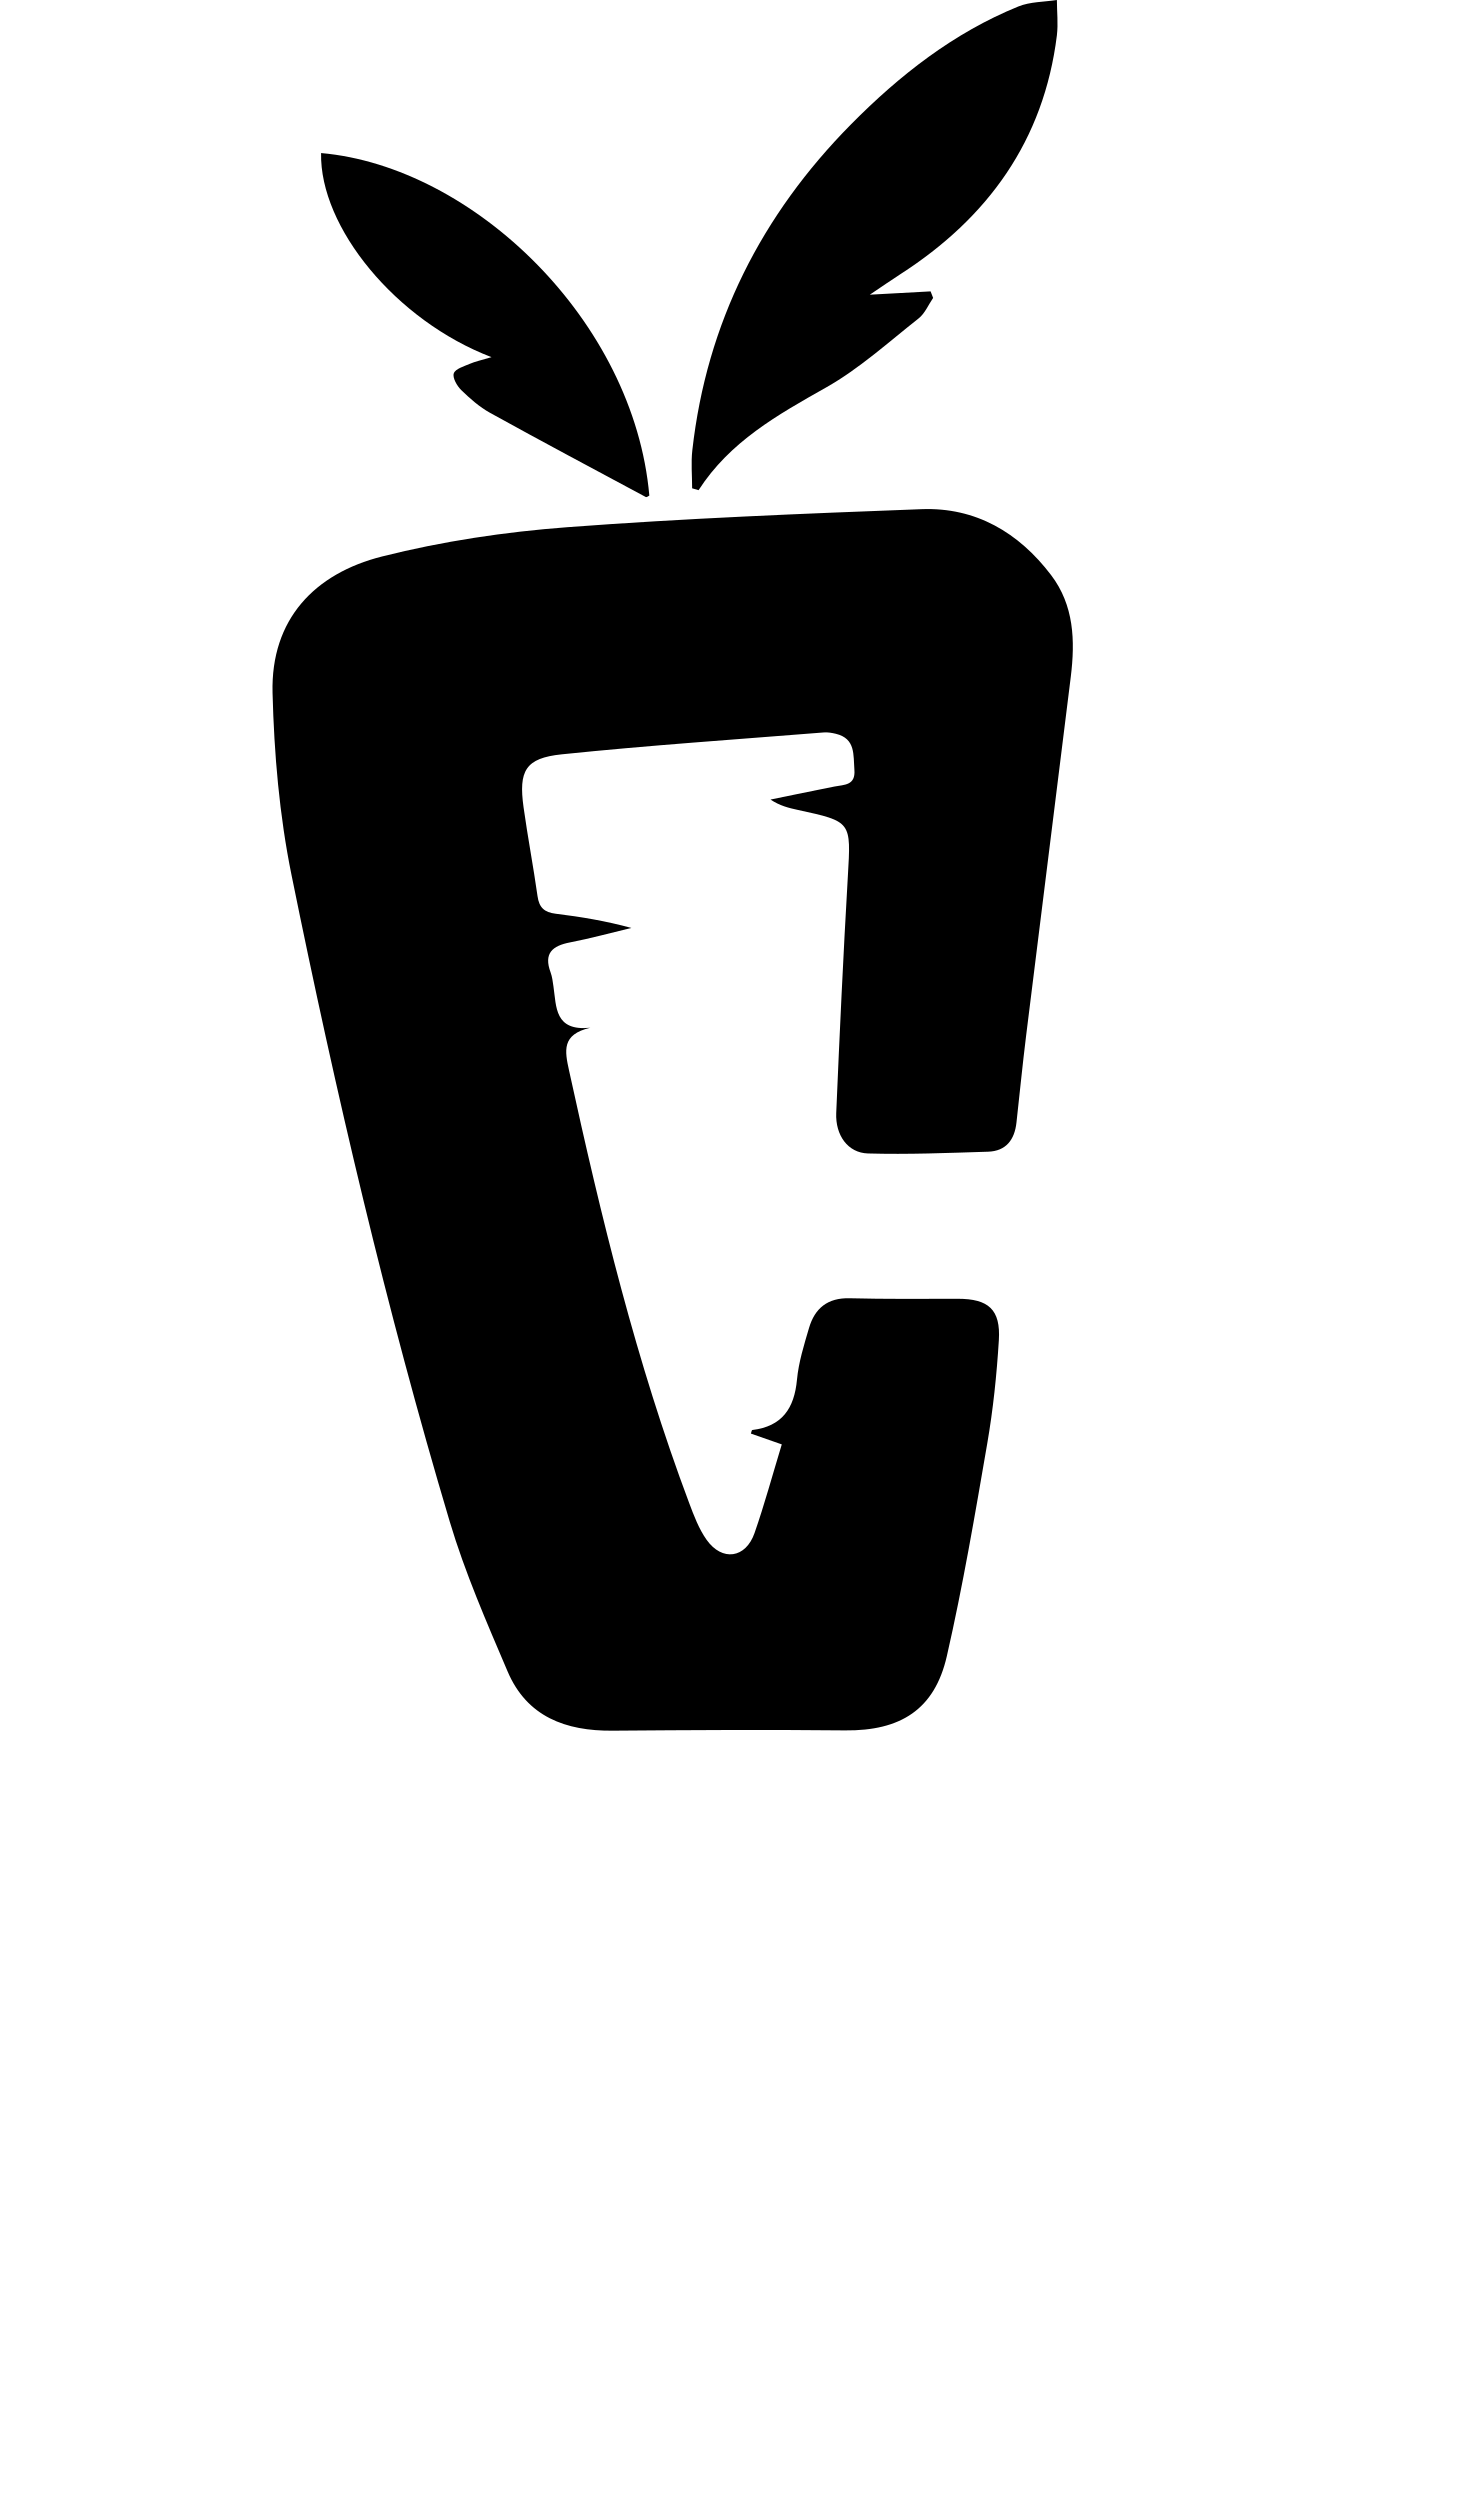
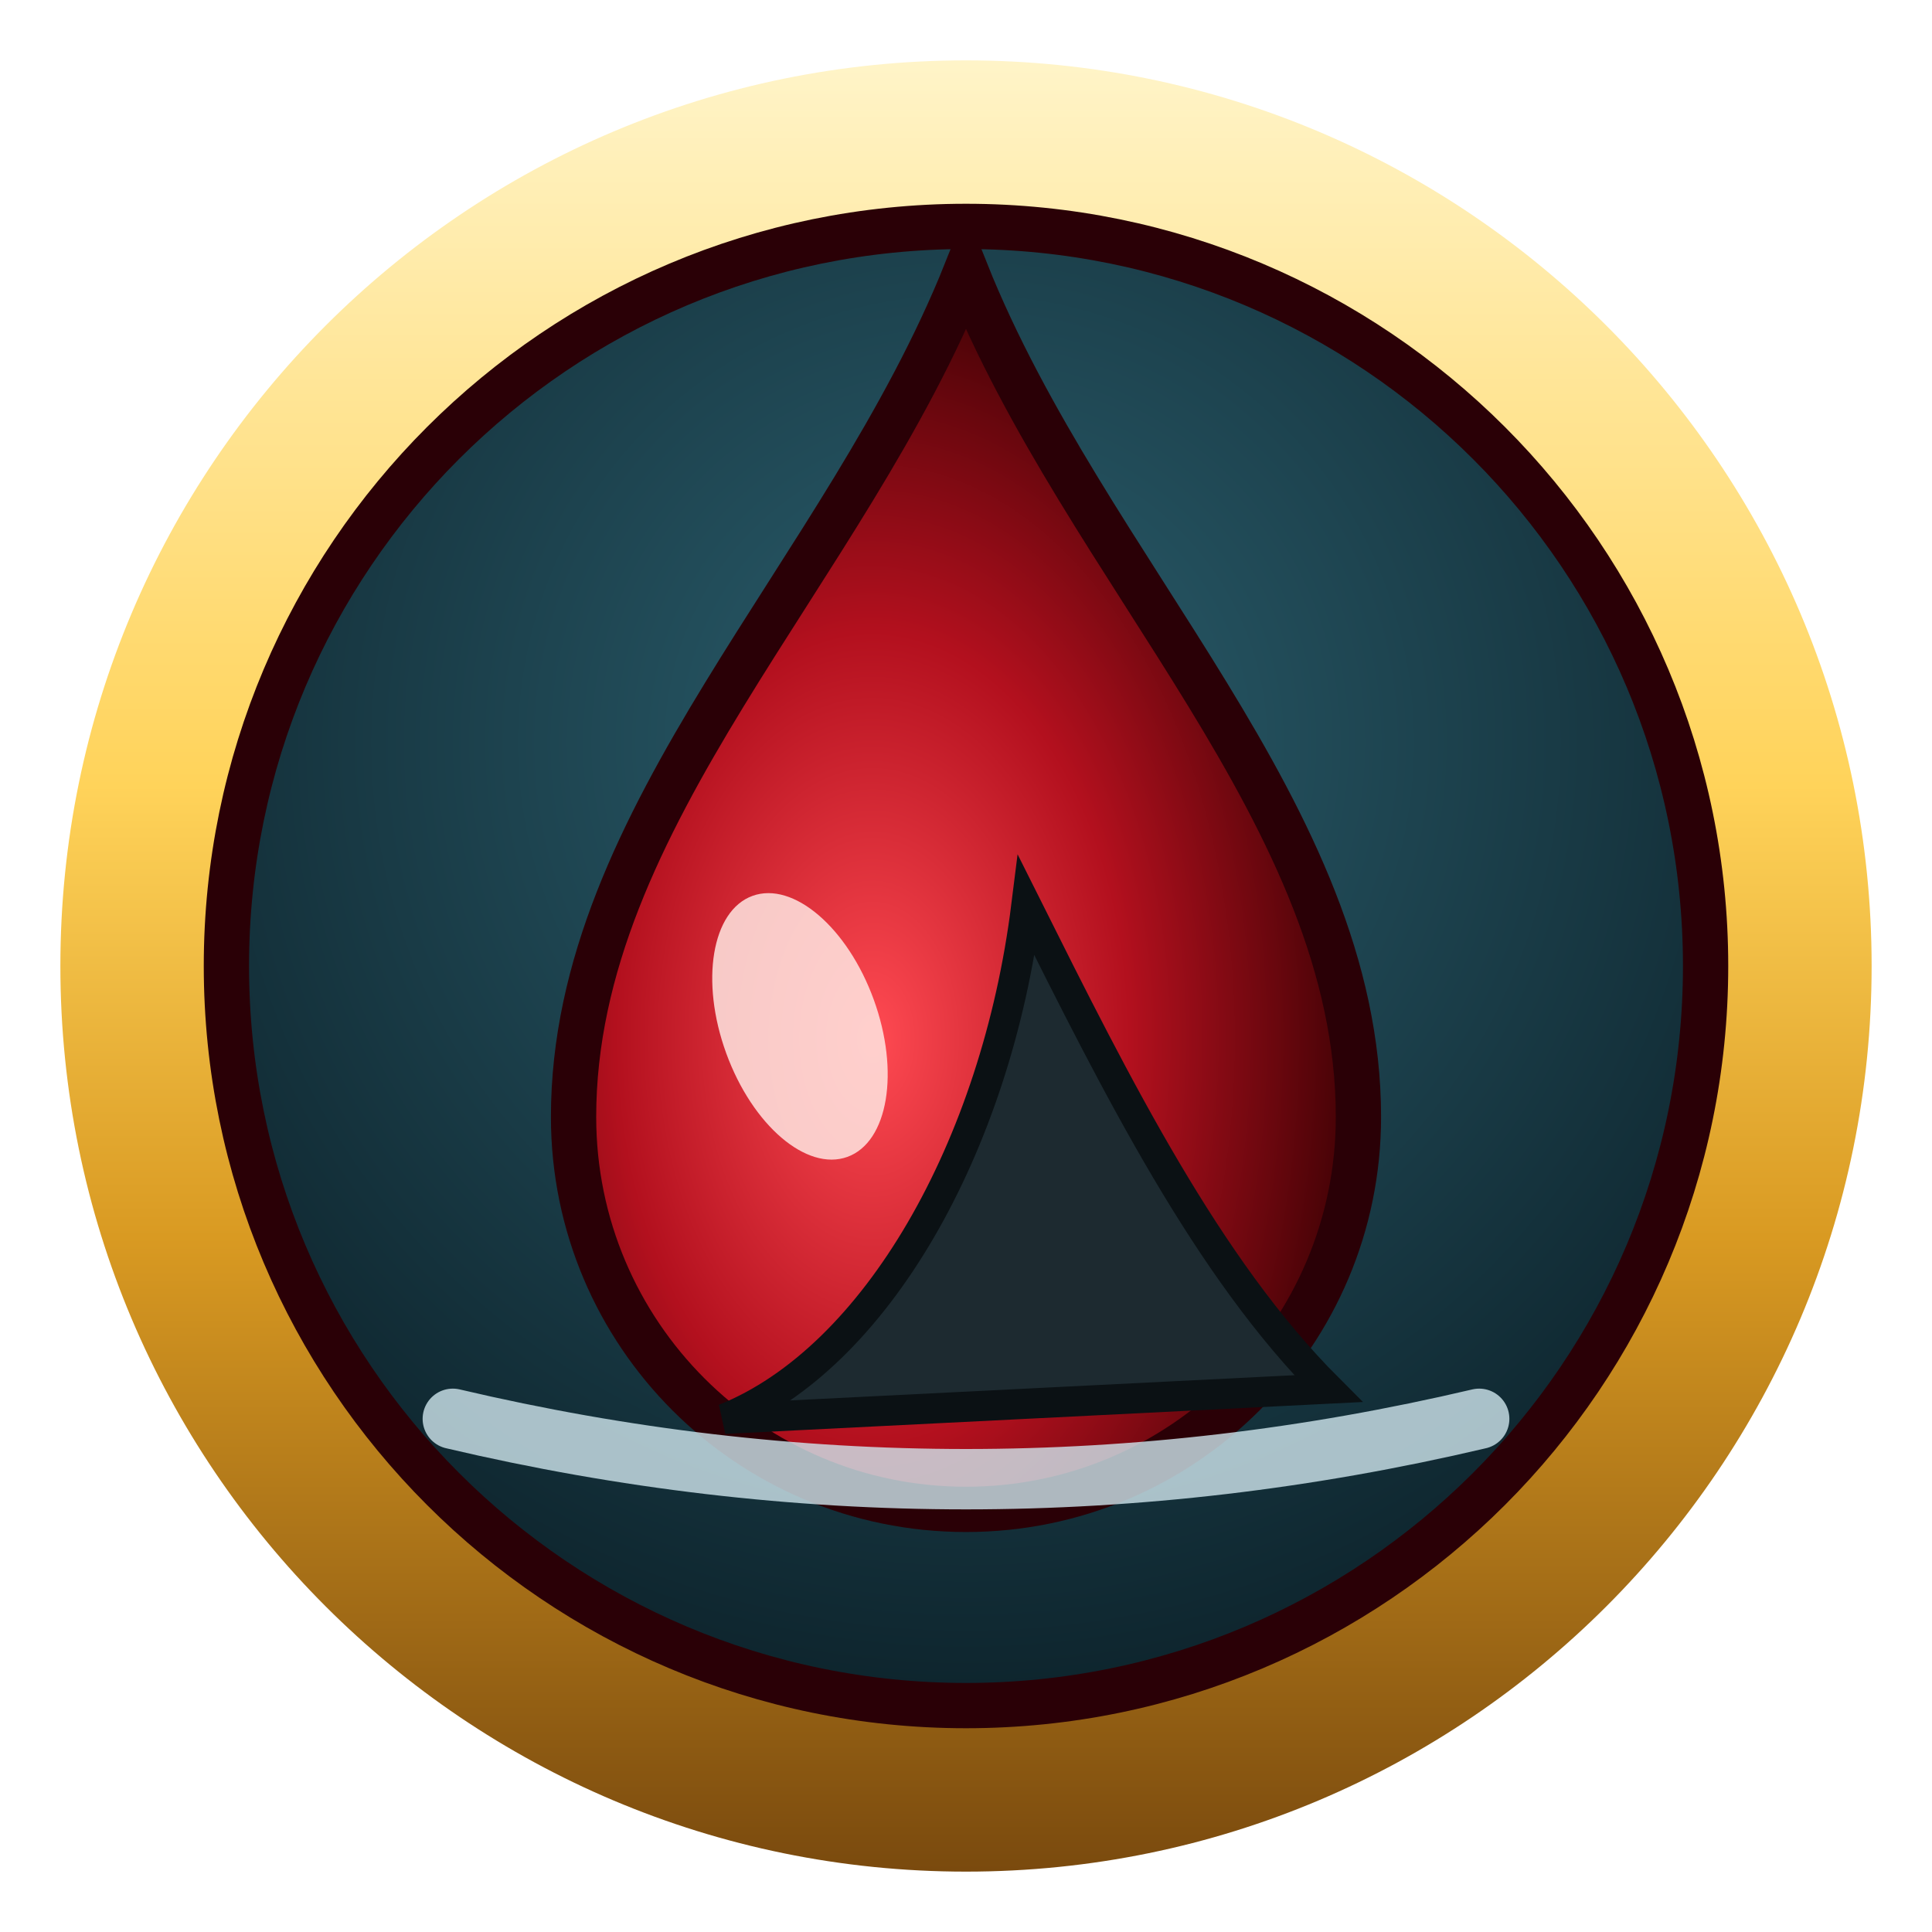
- <svg xmlns="http://www.w3.org/2000/svg" style="width:100%; height:auto;" id="logo" data-name="logo" viewBox="0 0 360.53 610.9" class="icon" fill="currentColor" stroke="currentColor" focusable="false">
+ <svg xmlns="http://www.w3.org/2000/svg" viewBox="0 0 64 64">
  <defs>
-     <style>.cls-1 {
- 	stroke-width: 0px;
- }</style>
+     <linearGradient id="brass" x1="0" y1="0" x2="0" y2="1">
+       <stop offset="0" stop-color="#fff4c8" />
+       <stop offset="0.4" stop-color="#ffd35a" />
+       <stop offset="0.65" stop-color="#d99a22" />
+       <stop offset="1" stop-color="#7a4a0e" />
+     </linearGradient>
+     <radialGradient id="sea" cx="0.5" cy="0.35" r="0.7">
+       <stop offset="0" stop-color="#2b5f6e" />
+       <stop offset="1" stop-color="#0b1f27" />
+     </radialGradient>
+     <radialGradient id="blood" cx="0.38" cy="0.62" r="0.6">
+       <stop offset="0" stop-color="#ff4a52" />
+       <stop offset="0.55" stop-color="#b3101e" />
+       <stop offset="1" stop-color="#4a0307" />
+     </radialGradient>
  </defs>
-   <g id="template_example">
-     <g>
-       <path class="cls-1" d="m228.01,72.81c-1.16,1.69-2,3.78-3.53,4.99-7.4,5.83-14.5,12.3-22.63,16.89-11.83,6.68-23.49,13.2-31.15,25.09-.52-.15-1.05-.3-1.57-.46,0-3.11-.3-6.26.05-9.33,3.5-31.11,16.92-57.49,38.77-79.6,11.87-12.01,25.08-22.37,40.9-28.81,2.88-1.17,6.26-1.09,9.41-1.58.01,2.88.34,5.81,0,8.65-3.19,25.72-16.87,44.6-38.29,58.38-2.22,1.43-4.38,2.94-7.42,4.98,5.57-.3,10.21-.55,14.85-.81l.62,1.6Z" />
-       <path class="cls-1" d="m120.12,87.28c-23.39-8.92-42.03-31.76-41.66-49.88,37.23,3.29,76.46,41.08,80.21,83.7-.28.14-.66.46-.83.37-12.73-6.83-25.48-13.61-38.11-20.6-2.58-1.43-4.88-3.47-7.01-5.54-1.05-1.02-2.2-3.04-1.83-4.1.38-1.11,2.49-1.71,3.92-2.33,1.29-.56,2.7-.85,5.31-1.63Z" />
-       <path class="cls-1" d="m191.03,352.95c-2.92-1.02-5.22-1.83-7.54-2.64.12-.33.19-.86.33-.87,7.29-.88,10.28-5.28,10.93-12.31.4-4.26,1.72-8.47,2.94-12.62,1.42-4.84,4.56-7.41,9.93-7.27,8.8.23,17.61.14,26.42.13,7.5,0,10.5,2.61,10.04,10.11-.52,8.46-1.4,16.94-2.84,25.28-2.99,17.37-5.95,34.76-9.87,51.93-2.99,13.1-11.37,18.29-24.86,18.15-18.96-.2-37.92-.08-56.88.07-11.4.09-20.87-3.39-25.59-14.47-5.14-12.06-10.43-24.16-14.16-36.68-15.51-52-27.85-104.82-38.65-157.97-2.96-14.56-4.25-29.62-4.63-44.5-.45-17.95,10.27-29.16,26.8-33.32,14.74-3.71,30.01-6,45.18-7.14,28.82-2.17,57.73-3.32,86.62-4.41,13.22-.5,23.73,5.7,31.64,16.1,5.62,7.39,5.9,16.05,4.82,24.84-3.61,29.22-7.3,58.43-10.91,87.65-.88,7.1-1.58,14.22-2.37,21.33-.46,4.17-2.55,6.95-6.93,7.09-9.78.3-19.59.71-29.36.43-4.89-.14-7.98-4.43-7.75-9.89.82-19.28,1.72-38.57,2.84-57.84.78-13.38.96-13.36-12.19-16.21-2.22-.48-4.43-1.01-6.71-2.54,5.2-1.06,10.4-2.15,15.62-3.18,2.4-.47,5.19-.23,4.88-4.09-.29-3.63.34-7.62-4.53-8.8-.96-.23-1.99-.41-2.96-.33-21.35,1.71-42.73,3.15-64.03,5.35-8.88.92-10.57,4-9.32,12.96,1.01,7.25,2.39,14.44,3.41,21.69.39,2.81,1.67,3.96,4.44,4.3,6.19.75,12.34,1.79,18.49,3.47-4.98,1.19-9.94,2.56-14.96,3.53-4.35.83-6.51,2.67-4.78,7.33.4,1.08.53,2.27.7,3.42.74,5.03.26,11,8.99,10.11-7.04,1.64-6.23,5.63-5.17,10.48,7.81,35.78,16.45,71.32,29.35,105.67,1.16,3.1,2.37,6.31,4.25,8.97,3.8,5.36,9.56,4.55,11.72-1.65,2.44-7.01,4.39-14.2,6.65-21.64Z" />
-     </g>
-   </g>
+   <circle cx="32" cy="32" r="30" fill="url(#brass)" />
+   <circle cx="32" cy="32" r="24.5" fill="url(#sea)" stroke="#2a0006" stroke-width="1.5" />
+   <path d="M32 9 C36 19 45 27 45 37 A13 13 0 0 1 19 37 C19 27 28 19 32 9 Z" fill="url(#blood)" stroke="#2a0006" stroke-width="1.5" />
+   <ellipse cx="26.5" cy="34" rx="2.6" ry="4.6" transform="rotate(-20 26.5 34)" fill="#ffe6e2" opacity="0.85" />
+   <path d="M24 47 C29 45 33 38 34 30 C37 36 40 42 44 46 Z" fill="#1d2a30" stroke="#0b1114" stroke-width="1" />
+   <path d="M15 47 Q32 51 49 47" fill="none" stroke="#cfe6ee" stroke-width="2" stroke-linecap="round" opacity="0.8" />
</svg>
